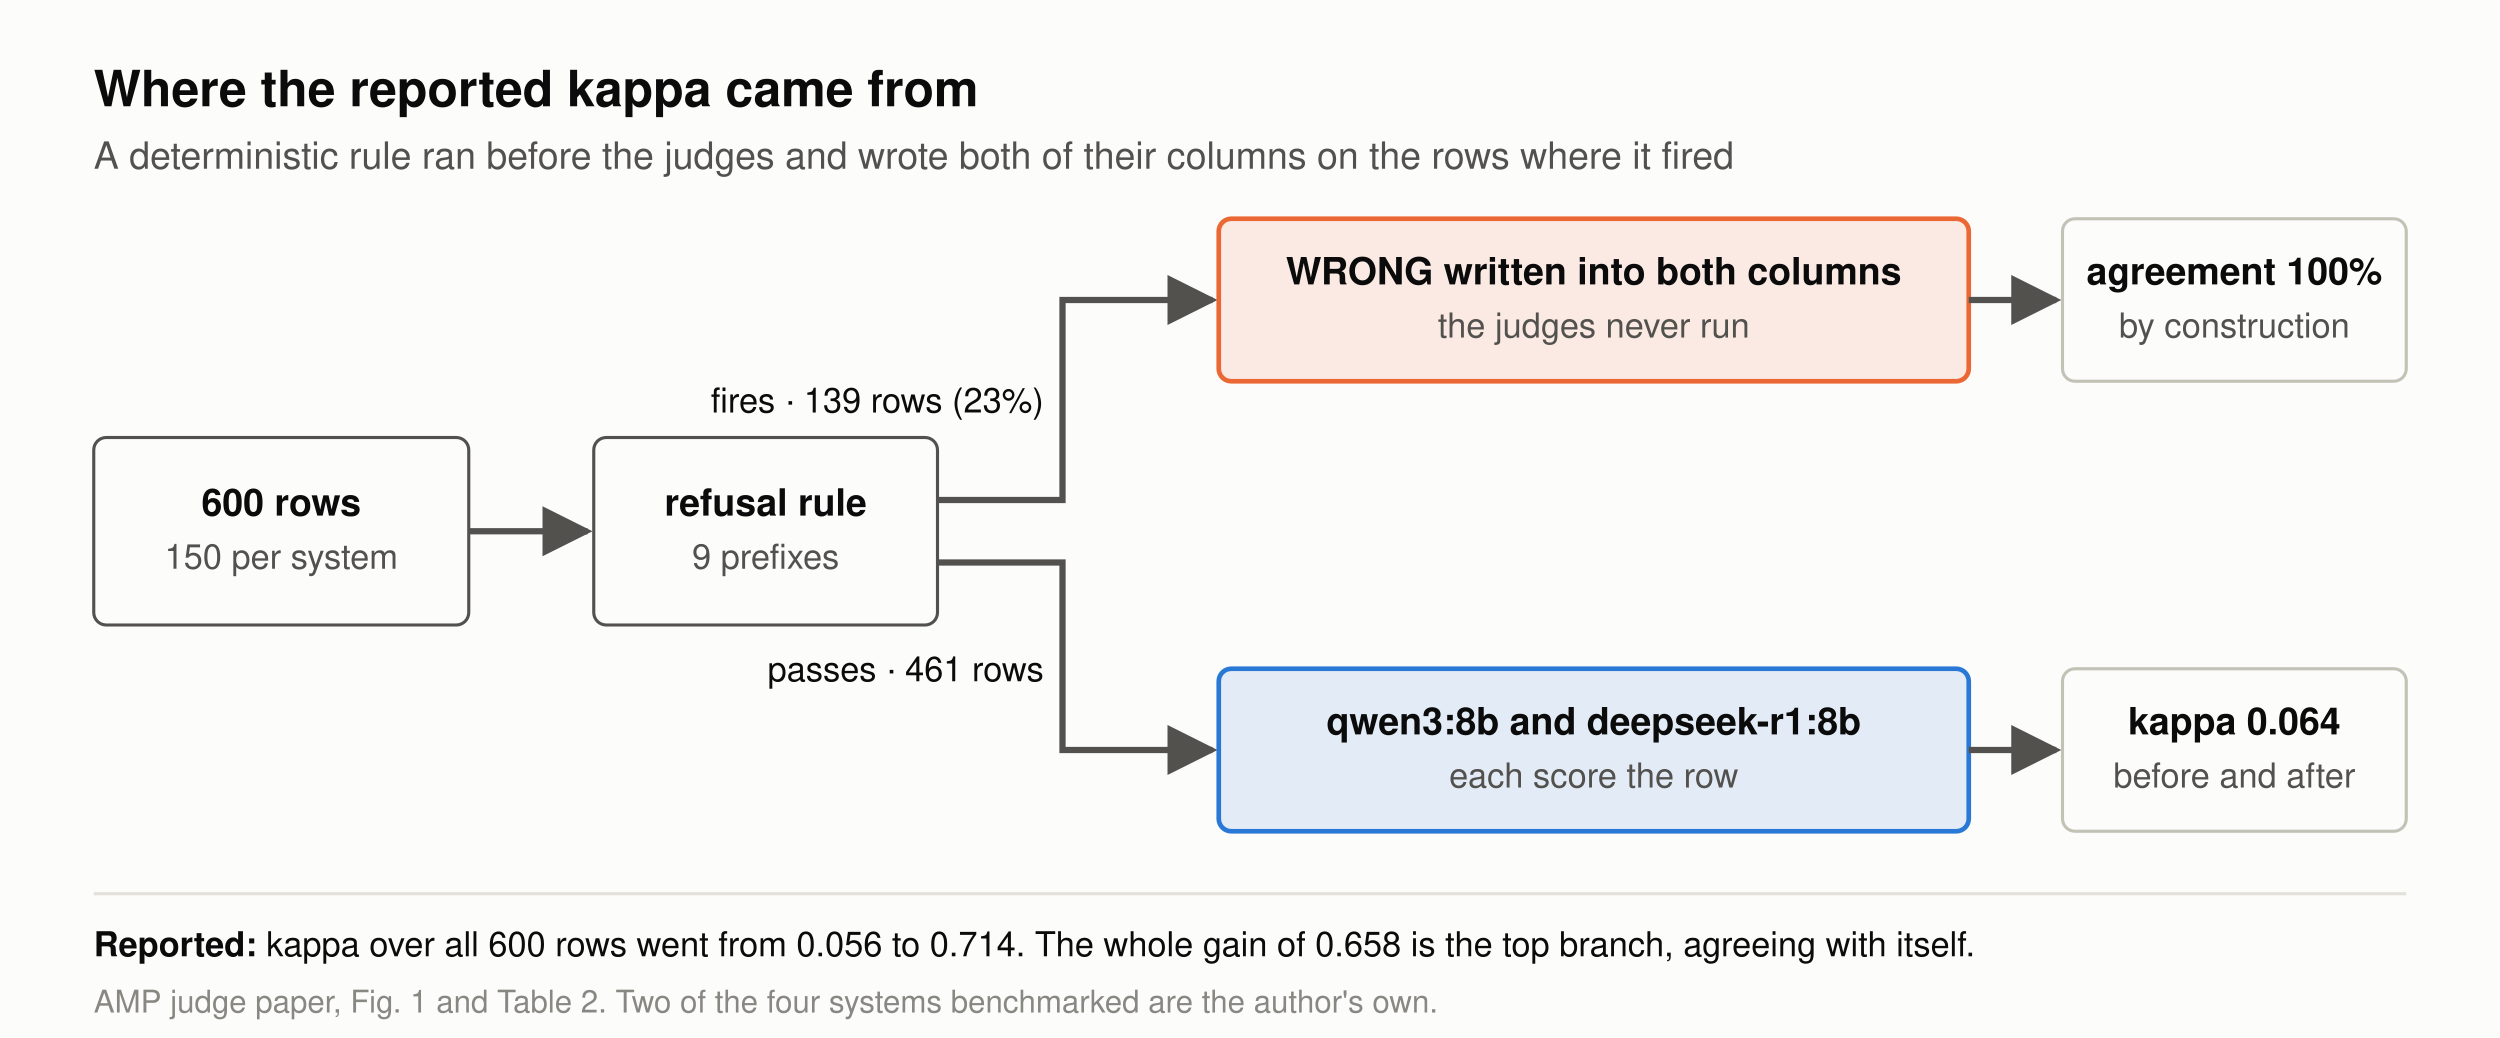
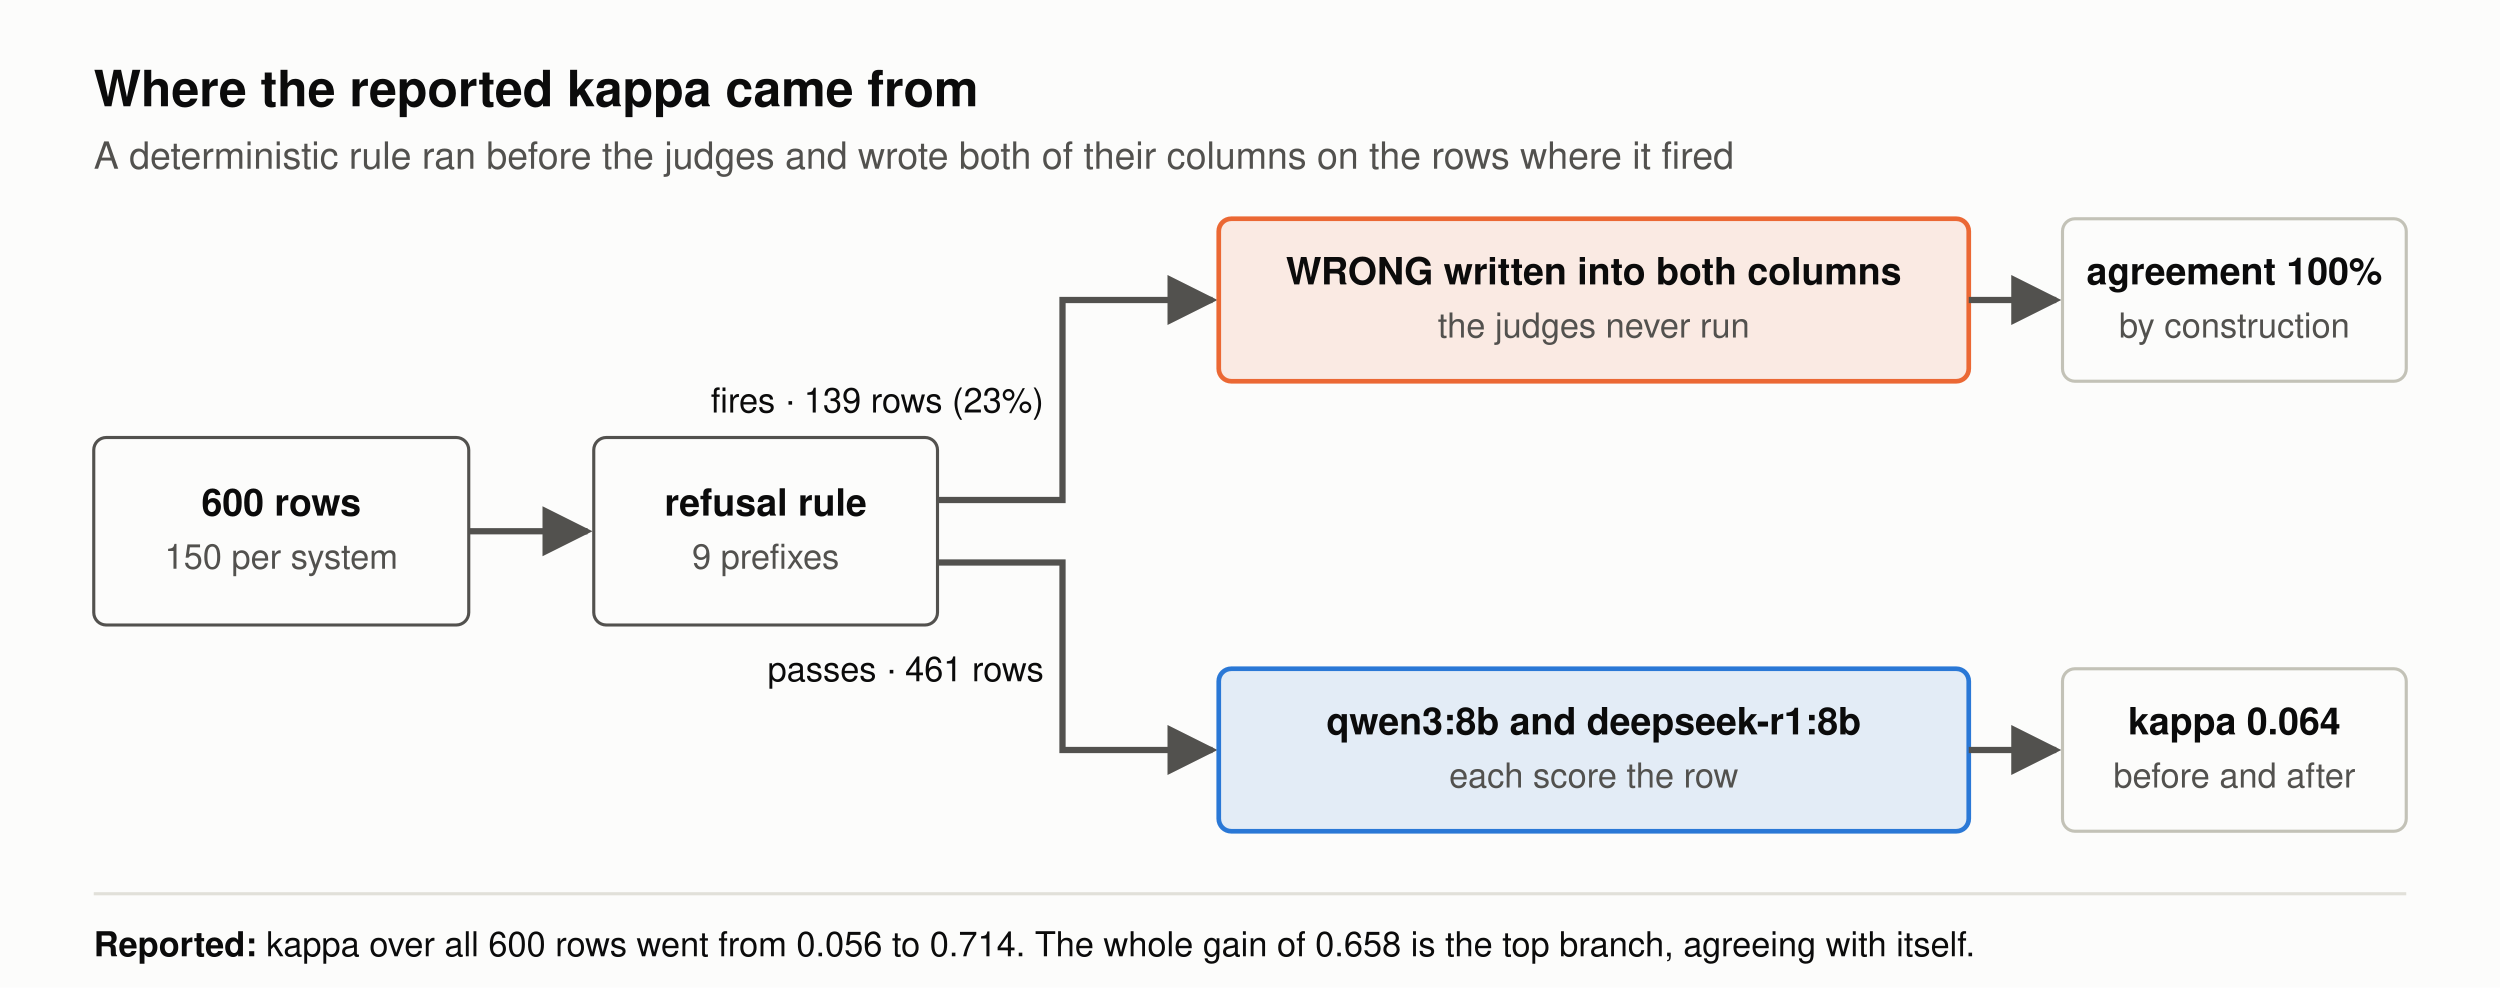
- <svg xmlns="http://www.w3.org/2000/svg" width="800" height="332" viewBox="0 0 800 332" role="img" aria-label="Six hundred predictions pass through a refusal rule. On 139 rows the rule writes WRONG into both judge columns and the judges never run, so agreement there is 100 percent by construction. On the other 461 rows both judges score and kappa is 0.064 before and after the rule. The reported kappa over all 600 rows rose from 0.056 to 0.714, and the whole gain is the top branch.">
+ <svg xmlns="http://www.w3.org/2000/svg" width="800" height="316" viewBox="0 0 800 316" role="img" aria-label="Six hundred predictions pass through a refusal rule. On 139 rows the rule writes WRONG into both judge columns and the judges never run, so agreement there is 100 percent by construction. On the other 461 rows both judges score and kappa is 0.064 before and after the rule. The reported kappa over all 600 rows rose from 0.056 to 0.714, and the whole gain is the top branch.">
  <defs>
    <marker id="head" viewBox="0 0 10 10" refX="9" refY="5" markerWidth="8" markerHeight="8" orient="auto-start-reverse">
      <path d="M0,0 L10,5 L0,10 Z" fill="#52514e" />
    </marker>
  </defs>
-   <rect width="800" height="332" fill="#fcfcfb" />
+   <rect width="800" height="316" fill="#fcfcfb" />
  <text x="30" y="34" font-family="Helvetica, Arial, sans-serif" font-size="16" font-weight="600" fill="#0b0b0b">Where the reported kappa came from</text>
  <text x="30" y="54" font-family="Helvetica, Arial, sans-serif" font-size="12" fill="#52514e">A deterministic rule ran before the judges and wrote both of their columns on the rows where it fired</text>
  <rect x="30" y="140" width="120" height="60" rx="4" fill="none" stroke="#52514e" stroke-width="1" />
  <text x="90" y="165" font-family="Helvetica, Arial, sans-serif" font-size="12" font-weight="600" fill="#0b0b0b" text-anchor="middle">600 rows</text>
  <text x="90" y="182" font-family="Helvetica, Arial, sans-serif" font-size="11" fill="#52514e" text-anchor="middle">150 per system</text>
  <line x1="150" y1="170" x2="188" y2="170" stroke="#52514e" stroke-width="2" marker-end="url(#head)" />
  <rect x="190" y="140" width="110" height="60" rx="4" fill="none" stroke="#52514e" stroke-width="1" />
  <text x="245" y="165" font-family="Helvetica, Arial, sans-serif" font-size="12" font-weight="600" fill="#0b0b0b" text-anchor="middle">refusal rule</text>
  <text x="245" y="182" font-family="Helvetica, Arial, sans-serif" font-size="11" fill="#52514e" text-anchor="middle">9 prefixes</text>
  <path d="M300,160 H340 V96 H388" fill="none" stroke="#52514e" stroke-width="2" marker-end="url(#head)" />
  <text x="334" y="132" font-family="Helvetica, Arial, sans-serif" font-size="11" fill="#0b0b0b" text-anchor="end">fires · 139 rows (23%)</text>
  <rect x="390" y="70" width="240" height="52" rx="4" fill="#eb6834" fill-opacity="0.12" stroke="#eb6834" stroke-width="1.5" />
  <text x="510" y="91" font-family="Helvetica, Arial, sans-serif" font-size="12" font-weight="600" fill="#0b0b0b" text-anchor="middle">WRONG written into both columns</text>
  <text x="510" y="108" font-family="Helvetica, Arial, sans-serif" font-size="11" fill="#52514e" text-anchor="middle">the judges never run</text>
  <line x1="630" y1="96" x2="658" y2="96" stroke="#52514e" stroke-width="2" marker-end="url(#head)" />
  <rect x="660" y="70" width="110" height="52" rx="4" fill="none" stroke="#c3c2b7" stroke-width="1" />
  <text x="715" y="91" font-family="Helvetica, Arial, sans-serif" font-size="12" font-weight="600" fill="#0b0b0b" text-anchor="middle">agreement 100%</text>
  <text x="715" y="108" font-family="Helvetica, Arial, sans-serif" font-size="11" fill="#52514e" text-anchor="middle">by construction</text>
  <path d="M300,180 H340 V240 H388" fill="none" stroke="#52514e" stroke-width="2" marker-end="url(#head)" />
  <text x="334" y="218" font-family="Helvetica, Arial, sans-serif" font-size="11" fill="#0b0b0b" text-anchor="end">passes · 461 rows</text>
  <rect x="390" y="214" width="240" height="52" rx="4" fill="#2a78d6" fill-opacity="0.12" stroke="#2a78d6" stroke-width="1.5" />
  <text x="510" y="235" font-family="Helvetica, Arial, sans-serif" font-size="12" font-weight="600" fill="#0b0b0b" text-anchor="middle">qwen3:8b and deepseek-r1:8b</text>
  <text x="510" y="252" font-family="Helvetica, Arial, sans-serif" font-size="11" fill="#52514e" text-anchor="middle">each score the row</text>
  <line x1="630" y1="240" x2="658" y2="240" stroke="#52514e" stroke-width="2" marker-end="url(#head)" />
  <rect x="660" y="214" width="110" height="52" rx="4" fill="none" stroke="#c3c2b7" stroke-width="1" />
  <text x="715" y="235" font-family="Helvetica, Arial, sans-serif" font-size="12" font-weight="600" fill="#0b0b0b" text-anchor="middle">kappa 0.064</text>
  <text x="715" y="252" font-family="Helvetica, Arial, sans-serif" font-size="11" fill="#52514e" text-anchor="middle">before and after</text>
  <line x1="30" y1="286" x2="770" y2="286" stroke="#e1e0d9" stroke-width="1" />
  <text x="30" y="306" font-family="Helvetica, Arial, sans-serif" font-size="11" fill="#0b0b0b">
    <tspan font-weight="600">Reported:</tspan> kappa over all 600 rows went from 0.056 to 0.714. The whole gain of 0.658 is the top branch, agreeing with itself.</text>
-   <text x="30" y="324" font-family="Helvetica, Arial, sans-serif" font-size="10" fill="#898781">AMP judge paper, Fig. 1 and Table 2. Two of the four systems benchmarked are the author's own.</text>
</svg>
